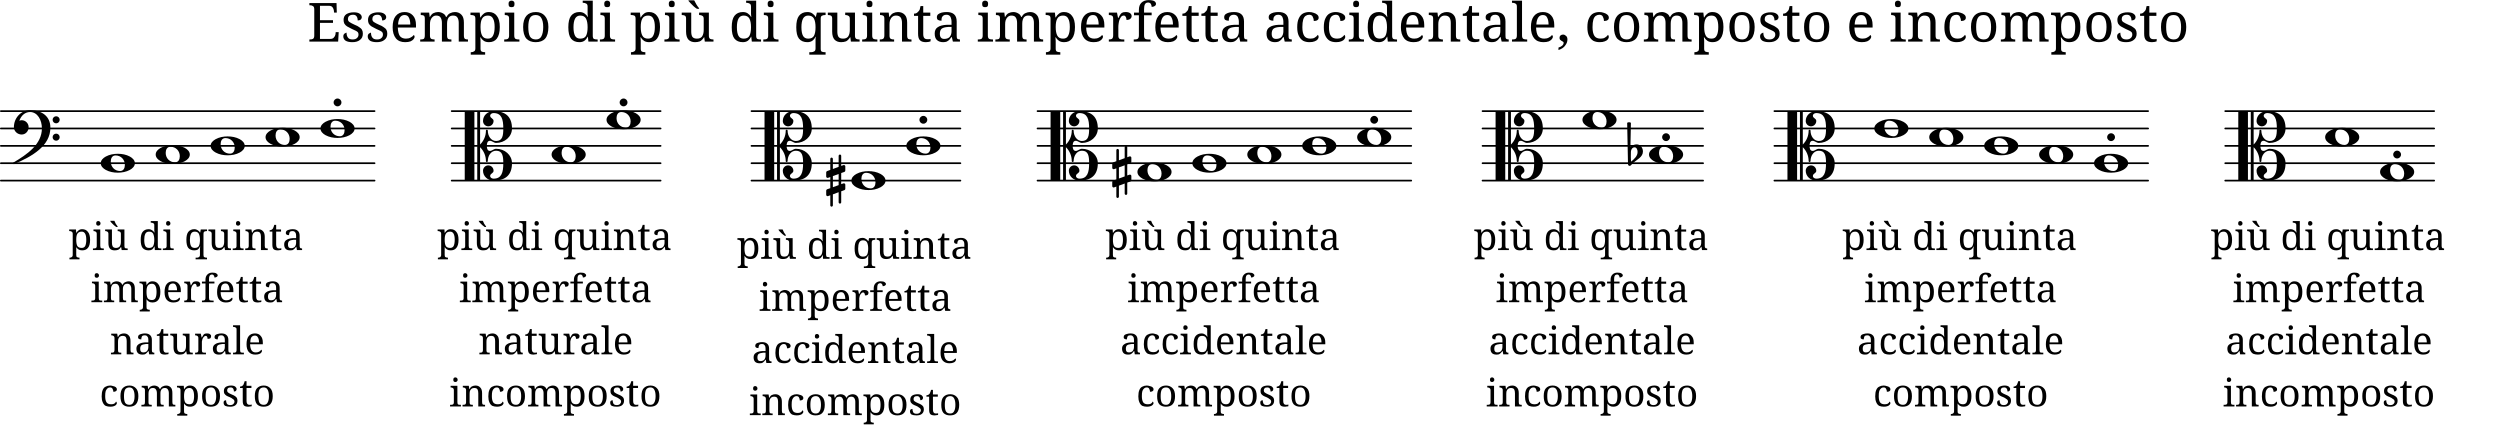
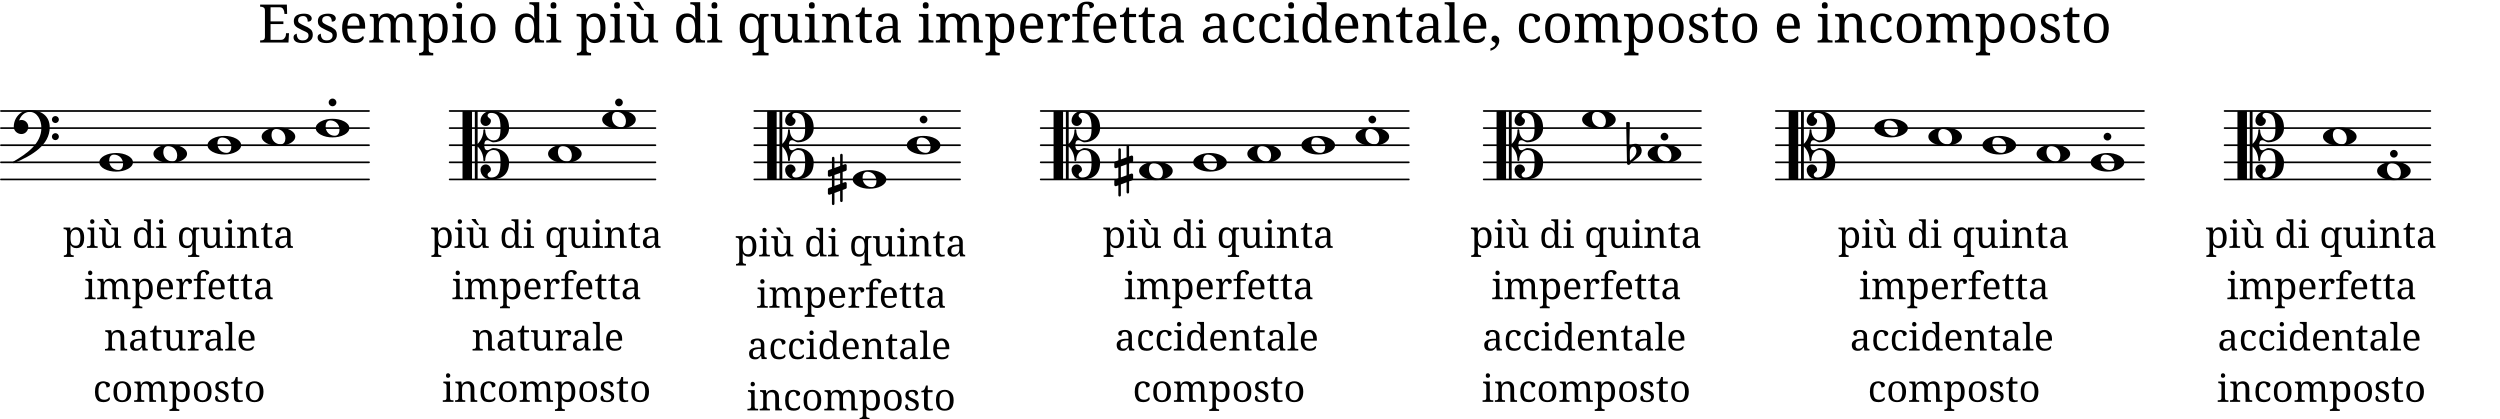
- <svg xmlns="http://www.w3.org/2000/svg" xmlns:xlink="http://www.w3.org/1999/xlink" version="1.2" width="252.89mm" height="42.92mm" viewBox="0 -2.396 143.909 24.424">
+ <svg xmlns="http://www.w3.org/2000/svg" xmlns:xlink="http://www.w3.org/1999/xlink" version="1.2" width="256.73mm" height="42.95mm" viewBox="0 -2.486 146.095 24.443">
  <style type="text/css">

tspan { white-space: pre; }

</style>
-   <g transform="translate(17.6839, -0)">
+   <g transform="translate(15.0719, -0)">
    <text font-family="serif" font-size="3.111" text-anchor="start" fill="currentColor">
      <tspan>Essempio di più di quinta imperfetta accidentale, composto e incomposto</tspan>
    </text>
  </g>
  <g transform="translate(0, 8)">
    <line stroke-linejoin="round" stroke-linecap="round" stroke-width="0.1" stroke="currentColor" x1="0.05" y1="0" x2="21.56" y2="0" />
  </g>
  <g transform="translate(0, 7)">
    <line stroke-linejoin="round" stroke-linecap="round" stroke-width="0.1" stroke="currentColor" x1="0.05" y1="0" x2="21.56" y2="0" />
  </g>
  <g transform="translate(0, 6)">
    <line stroke-linejoin="round" stroke-linecap="round" stroke-width="0.1" stroke="currentColor" x1="0.05" y1="0" x2="21.56" y2="0" />
  </g>
  <g transform="translate(0, 5)">
    <line stroke-linejoin="round" stroke-linecap="round" stroke-width="0.1" stroke="currentColor" x1="0.05" y1="0" x2="21.56" y2="0" />
  </g>
  <g transform="translate(0, 4)">
    <line stroke-linejoin="round" stroke-linecap="round" stroke-width="0.1" stroke="currentColor" x1="0.05" y1="0" x2="21.56" y2="0" />
  </g>
  <a style="color:inherit;" xlink:href="textedit:///home/johannes/common-lisp/setzkasten/lilypond-export/b1-c38-m1-e.ly:38:56:57">
    <g transform="translate(15.286, 5.5)">
      <path transform="scale(0.004, -0.004)" d="M213 112c-50 0 -69 -43 -69 -88c0 -77 57 -136 134 -136c50 0 69 43 69 88c0 77 -57 136 -134 136zM491 0c0 -43 -34 -75 -72 -96c-53 -29 -114 -40 -174 -40s-120 11 -173 40c-38 21 -72 53 -72 96s34 75 72 96c53 29 113 40 173 40s121 -11 174 -40 c38 -21 72 -53 72 -96z" fill="currentColor" />
    </g>
  </a>
  <a style="color:inherit;" xlink:href="textedit:///home/johannes/common-lisp/setzkasten/lilypond-export/b1-c38-m1-e.ly:38:48:49">
    <g transform="translate(8.962, 6.5)">
      <path transform="scale(0.004, -0.004)" d="M213 112c-50 0 -69 -43 -69 -88c0 -77 57 -136 134 -136c50 0 69 43 69 88c0 77 -57 136 -134 136zM491 0c0 -43 -34 -75 -72 -96c-53 -29 -114 -40 -174 -40s-120 11 -173 40c-38 21 -72 53 -72 96s34 75 72 96c53 29 113 40 173 40s121 -11 174 -40 c38 -21 72 -53 72 -96z" fill="currentColor" />
    </g>
  </a>
  <a style="color:inherit;" xlink:href="textedit:///home/johannes/common-lisp/setzkasten/lilypond-export/b1-c38-m1-e.ly:38:52:53">
    <g transform="translate(12.124, 6)">
      <path transform="scale(0.004, -0.004)" d="M213 112c-50 0 -69 -43 -69 -88c0 -77 57 -136 134 -136c50 0 69 43 69 88c0 77 -57 136 -134 136zM491 0c0 -43 -34 -75 -72 -96c-53 -29 -114 -40 -174 -40s-120 11 -173 40c-38 21 -72 53 -72 96s34 75 72 96c53 29 113 40 173 40s121 -11 174 -40 c38 -21 72 -53 72 -96z" fill="currentColor" />
    </g>
  </a>
  <a style="color:inherit;" xlink:href="textedit:///home/johannes/common-lisp/setzkasten/lilypond-export/b1-c38-m1-e.ly:38:65:66">
    <g transform="translate(18.448, 5)">
      <path transform="scale(0.004, -0.004)" d="M213 112c-50 0 -69 -43 -69 -88c0 -77 57 -136 134 -136c50 0 69 43 69 88c0 77 -57 136 -134 136zM491 0c0 -43 -34 -75 -72 -96c-53 -29 -114 -40 -174 -40s-120 11 -173 40c-38 21 -72 53 -72 96s34 75 72 96c53 29 113 40 173 40s121 -11 174 -40 c38 -21 72 -53 72 -96z" fill="currentColor" />
    </g>
  </a>
  <a style="color:inherit;" xlink:href="textedit:///home/johannes/common-lisp/setzkasten/lilypond-export/b1-c38-m1-e.ly:38:67:68">
    <g transform="translate(19.429, 3.5)">
      <path transform="scale(0.0045, -0.0045)" d="M-50 0c0 28 22 50 50 50s50 -22 50 -50s-22 -50 -50 -50s-50 22 -50 50z" fill="currentColor" />
    </g>
  </a>
  <a style="color:inherit;" xlink:href="textedit:///home/johannes/common-lisp/setzkasten/lilypond-export/b1-c38-m1-e.ly:38:43:44">
    <g transform="translate(5.8, 7)">
      <path transform="scale(0.004, -0.004)" d="M213 112c-50 0 -69 -43 -69 -88c0 -77 57 -136 134 -136c50 0 69 43 69 88c0 77 -57 136 -134 136zM491 0c0 -43 -34 -75 -72 -96c-53 -29 -114 -40 -174 -40s-120 11 -173 40c-38 21 -72 53 -72 96s34 75 72 96c53 29 113 40 173 40s121 -11 174 -40 c38 -21 72 -53 72 -96z" fill="currentColor" />
    </g>
  </a>
  <g transform="translate(0.8, 5)">
    <path transform="scale(0.004, -0.004)" d="M557 -125c0 28 23 51 51 51s51 -23 51 -51s-23 -51 -51 -51s-51 23 -51 51zM557 125c0 28 23 51 51 51s51 -23 51 -51s-23 -51 -51 -51s-51 23 -51 51zM232 263c172 0 293 -88 293 -251c0 -263 -263 -414 -516 -521c-3 -3 -6 -4 -9 -4c-7 0 -13 6 -13 13c0 3 1 6 4 9 c202 118 412 265 412 493c0 120 -63 235 -171 235c-74 0 -129 -54 -154 -126c11 5 22 8 34 8c55 0 100 -45 100 -100c0 -58 -44 -106 -100 -106c-60 0 -112 47 -112 106c0 133 102 244 232 244z" fill="currentColor" />
  </g>
  <a style="color:inherit;" xlink:href="textedit:///home/johannes/common-lisp/setzkasten/lilypond-export/b1-c38-m1-e.ly:36:16:17">
</a>
-   <g transform="translate(3.9513, 12)">
-     <text font-family="serif" font-size="2.2" text-anchor="start" fill="currentColor">
-       <tspan>più di quinta</tspan>
-     </text>
-   </g>
-   <g transform="translate(5.2146, 15)">
-     <text font-family="serif" font-size="2.2" text-anchor="start" fill="currentColor">
-       <tspan>imperfetta</tspan>
-     </text>
-   </g>
-   <g transform="translate(6.3243, 18)">
+   <g transform="translate(3.6782, 12)">
+     <text font-family="serif" font-size="2.2" text-anchor="start" fill="currentColor">
+       <tspan>più di quinta</tspan>
+     </text>
+   </g>
+   <g transform="translate(4.9074, 15)">
+     <text font-family="serif" font-size="2.2" text-anchor="start" fill="currentColor">
+       <tspan>imperfetta</tspan>
+     </text>
+   </g>
+   <g transform="translate(6.0682, 18)">
    <text font-family="serif" font-size="2.2" text-anchor="start" fill="currentColor">
      <tspan>naturale</tspan>
    </text>
  </g>
-   <g transform="translate(5.7268, 21)">
+   <g transform="translate(5.4195, 21)">
    <text font-family="serif" font-size="2.2" text-anchor="start" fill="currentColor">
      <tspan>composto</tspan>
    </text>
  </g>
-   <g transform="translate(25.9517, 8)">
-     <line stroke-linejoin="round" stroke-linecap="round" stroke-width="0.1" stroke="currentColor" x1="0.05" y1="0" x2="12.074" y2="0" />
-   </g>
-   <g transform="translate(25.9517, 7)">
-     <line stroke-linejoin="round" stroke-linecap="round" stroke-width="0.1" stroke="currentColor" x1="0.05" y1="0" x2="12.074" y2="0" />
-   </g>
-   <g transform="translate(25.9517, 6)">
-     <line stroke-linejoin="round" stroke-linecap="round" stroke-width="0.1" stroke="currentColor" x1="0.05" y1="0" x2="12.074" y2="0" />
-   </g>
-   <g transform="translate(25.9517, 5)">
-     <line stroke-linejoin="round" stroke-linecap="round" stroke-width="0.1" stroke="currentColor" x1="0.05" y1="0" x2="12.074" y2="0" />
-   </g>
-   <g transform="translate(25.9517, 4)">
+   <g transform="translate(26.2248, 8)">
+     <line stroke-linejoin="round" stroke-linecap="round" stroke-width="0.1" stroke="currentColor" x1="0.05" y1="0" x2="12.074" y2="0" />
+   </g>
+   <g transform="translate(26.2248, 7)">
+     <line stroke-linejoin="round" stroke-linecap="round" stroke-width="0.1" stroke="currentColor" x1="0.05" y1="0" x2="12.074" y2="0" />
+   </g>
+   <g transform="translate(26.2248, 6)">
+     <line stroke-linejoin="round" stroke-linecap="round" stroke-width="0.1" stroke="currentColor" x1="0.05" y1="0" x2="12.074" y2="0" />
+   </g>
+   <g transform="translate(26.2248, 5)">
+     <line stroke-linejoin="round" stroke-linecap="round" stroke-width="0.1" stroke="currentColor" x1="0.05" y1="0" x2="12.074" y2="0" />
+   </g>
+   <g transform="translate(26.2248, 4)">
    <line stroke-linejoin="round" stroke-linecap="round" stroke-width="0.1" stroke="currentColor" x1="0.05" y1="0" x2="12.074" y2="0" />
  </g>
  <a style="color:inherit;" xlink:href="textedit:///home/johannes/common-lisp/setzkasten/lilypond-export/b1-c38-m1-e.ly:79:55:56">
-     <g transform="translate(35.8947, 3.5)">
+     <g transform="translate(36.1678, 3.5)">
      <path transform="scale(0.0045, -0.0045)" d="M-50 0c0 28 22 50 50 50s50 -22 50 -50s-22 -50 -50 -50s-50 22 -50 50z" fill="currentColor" />
    </g>
  </a>
  <a style="color:inherit;" xlink:href="textedit:///home/johannes/common-lisp/setzkasten/lilypond-export/b1-c38-m1-e.ly:79:52:53">
-     <g transform="translate(34.9137, 4.5)">
+     <g transform="translate(35.1868, 4.5)">
      <path transform="scale(0.004, -0.004)" d="M213 112c-50 0 -69 -43 -69 -88c0 -77 57 -136 134 -136c50 0 69 43 69 88c0 77 -57 136 -134 136zM491 0c0 -43 -34 -75 -72 -96c-53 -29 -114 -40 -174 -40s-120 11 -173 40c-38 21 -72 53 -72 96s34 75 72 96c53 29 113 40 173 40s121 -11 174 -40 c38 -21 72 -53 72 -96z" fill="currentColor" />
    </g>
  </a>
  <a style="color:inherit;" xlink:href="textedit:///home/johannes/common-lisp/setzkasten/lilypond-export/b1-c38-m1-e.ly:77:16:17">
</a>
-   <g transform="translate(26.7517, 6)">
+   <g transform="translate(27.0248, 6)">
    <path transform="scale(0.004, -0.004)" d="M318 0c0 -33 7 -73 45 -73c29 0 57 31 88 31c123 0 229 -89 229 -208c0 -169 -93 -250 -265 -250c-83 0 -152 61 -152 142c0 42 34 77 76 77s76 -35 76 -77c0 -39 -49 -37 -49 -76c0 -23 24 -38 49 -38c116 0 140 90 140 222c0 106 -12 180 -104 180 c-72 0 -119 -71 -119 -149c0 -9 -7 -14 -14 -14s-13 5 -13 14c0 76 -31 147 -84 200v-471c0 -6 -4 -10 -10 -10h-21c-6 0 -10 4 -10 10v980c0 6 4 10 10 10h21c6 0 10 -4 10 -10v-471c53 53 84 124 84 200c0 9 6 14 13 14s14 -5 14 -14c0 -78 47 -149 119 -149 c92 0 104 74 104 180c0 132 -24 222 -140 222c-25 0 -49 -15 -49 -38c0 -39 49 -37 49 -76c0 -42 -34 -77 -76 -77s-76 35 -76 77c0 81 69 142 152 142c172 0 265 -81 265 -250c0 -119 -106 -208 -229 -208c-31 0 -59 31 -88 31c-38 0 -45 -40 -45 -73zM129 -500h-119 c-6 0 -10 4 -10 10v980c0 6 4 10 10 10h119c6 0 10 -4 10 -10v-980c0 -6 -4 -10 -10 -10z" fill="currentColor" />
  </g>
  <a style="color:inherit;" xlink:href="textedit:///home/johannes/common-lisp/setzkasten/lilypond-export/b1-c38-m1-e.ly:79:43:44">
-     <g transform="translate(31.7517, 6.5)">
+     <g transform="translate(32.0248, 6.5)">
      <path transform="scale(0.004, -0.004)" d="M213 112c-50 0 -69 -43 -69 -88c0 -77 57 -136 134 -136c50 0 69 43 69 88c0 77 -57 136 -134 136zM491 0c0 -43 -34 -75 -72 -96c-53 -29 -114 -40 -174 -40s-120 11 -173 40c-38 21 -72 53 -72 96s34 75 72 96c53 29 113 40 173 40s121 -11 174 -40 c38 -21 72 -53 72 -96z" fill="currentColor" />
    </g>
  </a>
  <g transform="translate(25.16, 12)">
    <text font-family="serif" font-size="2.2" text-anchor="start" fill="currentColor">
      <tspan>più di quinta</tspan>
    </text>
  </g>
-   <g transform="translate(26.4233, 15)">
-     <text font-family="serif" font-size="2.2" text-anchor="start" fill="currentColor">
-       <tspan>imperfetta</tspan>
-     </text>
-   </g>
-   <g transform="translate(27.533, 18)">
+   <g transform="translate(26.3892, 15)">
+     <text font-family="serif" font-size="2.2" text-anchor="start" fill="currentColor">
+       <tspan>imperfetta</tspan>
+     </text>
+   </g>
+   <g transform="translate(27.55, 18)">
    <text font-family="serif" font-size="2.2" text-anchor="start" fill="currentColor">
      <tspan>naturale</tspan>
    </text>
  </g>
-   <g transform="translate(25.8599, 21)">
+   <g transform="translate(25.8258, 21)">
    <text font-family="serif" font-size="2.2" text-anchor="start" fill="currentColor">
      <tspan>incomposto</tspan>
    </text>
  </g>
-   <g transform="translate(43.209, 8)">
-     <line stroke-linejoin="round" stroke-linecap="round" stroke-width="0.1" stroke="currentColor" x1="0.05" y1="0" x2="12.074" y2="0" />
-   </g>
-   <g transform="translate(43.209, 7)">
-     <line stroke-linejoin="round" stroke-linecap="round" stroke-width="0.1" stroke="currentColor" x1="0.05" y1="0" x2="12.074" y2="0" />
-   </g>
-   <g transform="translate(43.209, 6)">
-     <line stroke-linejoin="round" stroke-linecap="round" stroke-width="0.1" stroke="currentColor" x1="0.05" y1="0" x2="12.074" y2="0" />
-   </g>
-   <g transform="translate(43.209, 5)">
-     <line stroke-linejoin="round" stroke-linecap="round" stroke-width="0.1" stroke="currentColor" x1="0.05" y1="0" x2="12.074" y2="0" />
-   </g>
-   <g transform="translate(43.209, 4)">
+   <g transform="translate(44.0284, 8)">
+     <line stroke-linejoin="round" stroke-linecap="round" stroke-width="0.1" stroke="currentColor" x1="0.05" y1="0" x2="12.074" y2="0" />
+   </g>
+   <g transform="translate(44.0284, 7)">
+     <line stroke-linejoin="round" stroke-linecap="round" stroke-width="0.1" stroke="currentColor" x1="0.05" y1="0" x2="12.074" y2="0" />
+   </g>
+   <g transform="translate(44.0284, 6)">
+     <line stroke-linejoin="round" stroke-linecap="round" stroke-width="0.1" stroke="currentColor" x1="0.05" y1="0" x2="12.074" y2="0" />
+   </g>
+   <g transform="translate(44.0284, 5)">
+     <line stroke-linejoin="round" stroke-linecap="round" stroke-width="0.1" stroke="currentColor" x1="0.05" y1="0" x2="12.074" y2="0" />
+   </g>
+   <g transform="translate(44.0284, 4)">
    <line stroke-linejoin="round" stroke-linecap="round" stroke-width="0.1" stroke="currentColor" x1="0.05" y1="0" x2="12.074" y2="0" />
  </g>
  <a style="color:inherit;" xlink:href="textedit:///home/johannes/common-lisp/setzkasten/lilypond-export/b1-c38-m1-e.ly:120:57:58">
-     <g transform="translate(53.152, 4.5)">
+     <g transform="translate(53.9714, 4.5)">
      <path transform="scale(0.0045, -0.0045)" d="M-50 0c0 28 22 50 50 50s50 -22 50 -50s-22 -50 -50 -50s-50 22 -50 50z" fill="currentColor" />
    </g>
  </a>
  <a style="color:inherit;" xlink:href="textedit:///home/johannes/common-lisp/setzkasten/lilypond-export/b1-c38-m1-e.ly:120:54:55">
-     <g transform="translate(52.171, 6)">
-       <path transform="scale(0.004, -0.004)" d="M213 112c-50 0 -69 -43 -69 -88c0 -77 57 -136 134 -136c50 0 69 43 69 88c0 77 -57 136 -134 136zM491 0c0 -43 -34 -75 -72 -96c-53 -29 -114 -40 -174 -40s-120 11 -173 40c-38 21 -72 53 -72 96s34 75 72 96c53 29 113 40 173 40s121 -11 174 -40 c38 -21 72 -53 72 -96z" fill="currentColor" />
-     </g>
-   </a>
-   <g transform="translate(47.559, 8)">
+     <g transform="translate(52.9904, 6)">
+       <path transform="scale(0.004, -0.004)" d="M213 112c-50 0 -69 -43 -69 -88c0 -77 57 -136 134 -136c50 0 69 43 69 88c0 77 -57 136 -134 136zM491 0c0 -43 -34 -75 -72 -96c-53 -29 -114 -40 -174 -40s-120 11 -173 40c-38 21 -72 53 -72 96s34 75 72 96c53 29 113 40 173 40s121 -11 174 -40 c38 -21 72 -53 72 -96z" fill="currentColor" />
+     </g>
+   </a>
+   <g transform="translate(48.3784, 8)">
    <path transform="scale(0.004, -0.004)" d="M216 -312c0 -10 -8 -19 -18 -19s-19 9 -19 19v145l-83 -31v-158c0 -10 -9 -19 -19 -19s-18 9 -18 19v145l-32 -12c-2 -1 -5 -1 -7 -1c-11 0 -20 9 -20 20v60c0 8 5 16 13 19l46 16v160l-32 -11c-2 -1 -5 -1 -7 -1c-11 0 -20 9 -20 20v60c0 8 5 15 13 18l46 17v158 c0 10 8 19 18 19s19 -9 19 -19v-145l83 31v158c0 10 9 19 19 19s18 -9 18 -19v-145l32 12c2 1 5 1 7 1c11 0 20 -9 20 -20v-60c0 -8 -5 -16 -13 -19l-46 -16v-160l32 11c2 1 5 1 7 1c11 0 20 -9 20 -20v-60c0 -8 -5 -15 -13 -18l-46 -17v-158zM96 65v-160l83 30v160z" fill="currentColor" />
  </g>
  <a style="color:inherit;" xlink:href="textedit:///home/johannes/common-lisp/setzkasten/lilypond-export/b1-c38-m1-e.ly:118:16:17">
</a>
-   <g transform="translate(44.009, 6)">
+   <g transform="translate(44.8284, 6)">
    <path transform="scale(0.004, -0.004)" d="M318 0c0 -33 7 -73 45 -73c29 0 57 31 88 31c123 0 229 -89 229 -208c0 -169 -93 -250 -265 -250c-83 0 -152 61 -152 142c0 42 34 77 76 77s76 -35 76 -77c0 -39 -49 -37 -49 -76c0 -23 24 -38 49 -38c116 0 140 90 140 222c0 106 -12 180 -104 180 c-72 0 -119 -71 -119 -149c0 -9 -7 -14 -14 -14s-13 5 -13 14c0 76 -31 147 -84 200v-471c0 -6 -4 -10 -10 -10h-21c-6 0 -10 4 -10 10v980c0 6 4 10 10 10h21c6 0 10 -4 10 -10v-471c53 53 84 124 84 200c0 9 6 14 13 14s14 -5 14 -14c0 -78 47 -149 119 -149 c92 0 104 74 104 180c0 132 -24 222 -140 222c-25 0 -49 -15 -49 -38c0 -39 49 -37 49 -76c0 -42 -34 -77 -76 -77s-76 35 -76 77c0 81 69 142 152 142c172 0 265 -81 265 -250c0 -119 -106 -208 -229 -208c-31 0 -59 31 -88 31c-38 0 -45 -40 -45 -73zM129 -500h-119 c-6 0 -10 4 -10 10v980c0 6 4 10 10 10h119c6 0 10 -4 10 -10v-980c0 -6 -4 -10 -10 -10z" fill="currentColor" />
  </g>
  <a style="color:inherit;" xlink:href="textedit:///home/johannes/common-lisp/setzkasten/lilypond-export/b1-c38-m1-e.ly:120:43:44">
-     <g transform="translate(49.009, 8)">
-       <path transform="scale(0.004, -0.004)" d="M213 112c-50 0 -69 -43 -69 -88c0 -77 57 -136 134 -136c50 0 69 43 69 88c0 77 -57 136 -134 136zM491 0c0 -43 -34 -75 -72 -96c-53 -29 -114 -40 -174 -40s-120 11 -173 40c-38 21 -72 53 -72 96s34 75 72 96c53 29 113 40 173 40s121 -11 174 -40 c38 -21 72 -53 72 -96z" fill="currentColor" />
-     </g>
-   </a>
-   <g transform="translate(42.4173, 12.5)">
-     <text font-family="serif" font-size="2.2" text-anchor="start" fill="currentColor">
-       <tspan>più di quinta</tspan>
-     </text>
-   </g>
-   <g transform="translate(43.6806, 15.5)">
-     <text font-family="serif" font-size="2.2" text-anchor="start" fill="currentColor">
-       <tspan>imperfetta</tspan>
-     </text>
-   </g>
-   <g transform="translate(43.2709, 18.5)">
+     <g transform="translate(49.8284, 8)">
+       <path transform="scale(0.004, -0.004)" d="M213 112c-50 0 -69 -43 -69 -88c0 -77 57 -136 134 -136c50 0 69 43 69 88c0 77 -57 136 -134 136zM491 0c0 -43 -34 -75 -72 -96c-53 -29 -114 -40 -174 -40s-120 11 -173 40c-38 21 -72 53 -72 96s34 75 72 96c53 29 113 40 173 40s121 -11 174 -40 c38 -21 72 -53 72 -96z" fill="currentColor" />
+     </g>
+   </a>
+   <g transform="translate(42.9636, 12.5)">
+     <text font-family="serif" font-size="2.2" text-anchor="start" fill="currentColor">
+       <tspan>più di quinta</tspan>
+     </text>
+   </g>
+   <g transform="translate(44.1928, 15.5)">
+     <text font-family="serif" font-size="2.2" text-anchor="start" fill="currentColor">
+       <tspan>imperfetta</tspan>
+     </text>
+   </g>
+   <g transform="translate(43.6636, 18.5)">
    <text font-family="serif" font-size="2.2" text-anchor="start" fill="currentColor">
      <tspan>accidentale</tspan>
    </text>
  </g>
-   <g transform="translate(43.1173, 21.5)">
+   <g transform="translate(43.6294, 21.5)">
    <text font-family="serif" font-size="2.2" text-anchor="start" fill="currentColor">
      <tspan>incomposto</tspan>
    </text>
  </g>
-   <g transform="translate(59.6747, 8)">
-     <line stroke-linejoin="round" stroke-linecap="round" stroke-width="0.1" stroke="currentColor" x1="0.05" y1="0" x2="21.56" y2="0" />
-   </g>
-   <g transform="translate(59.6747, 7)">
-     <line stroke-linejoin="round" stroke-linecap="round" stroke-width="0.1" stroke="currentColor" x1="0.05" y1="0" x2="21.56" y2="0" />
-   </g>
-   <g transform="translate(59.6747, 6)">
-     <line stroke-linejoin="round" stroke-linecap="round" stroke-width="0.1" stroke="currentColor" x1="0.05" y1="0" x2="21.56" y2="0" />
-   </g>
-   <g transform="translate(59.6747, 5)">
-     <line stroke-linejoin="round" stroke-linecap="round" stroke-width="0.1" stroke="currentColor" x1="0.05" y1="0" x2="21.56" y2="0" />
-   </g>
-   <g transform="translate(59.6747, 4)">
+   <g transform="translate(60.7672, 8)">
+     <line stroke-linejoin="round" stroke-linecap="round" stroke-width="0.1" stroke="currentColor" x1="0.05" y1="0" x2="21.56" y2="0" />
+   </g>
+   <g transform="translate(60.7672, 7)">
+     <line stroke-linejoin="round" stroke-linecap="round" stroke-width="0.1" stroke="currentColor" x1="0.05" y1="0" x2="21.56" y2="0" />
+   </g>
+   <g transform="translate(60.7672, 6)">
+     <line stroke-linejoin="round" stroke-linecap="round" stroke-width="0.1" stroke="currentColor" x1="0.05" y1="0" x2="21.56" y2="0" />
+   </g>
+   <g transform="translate(60.7672, 5)">
+     <line stroke-linejoin="round" stroke-linecap="round" stroke-width="0.1" stroke="currentColor" x1="0.05" y1="0" x2="21.56" y2="0" />
+   </g>
+   <g transform="translate(60.7672, 4)">
    <line stroke-linejoin="round" stroke-linecap="round" stroke-width="0.1" stroke="currentColor" x1="0.05" y1="0" x2="21.56" y2="0" />
  </g>
  <a style="color:inherit;" xlink:href="textedit:///home/johannes/common-lisp/setzkasten/lilypond-export/b1-c38-m1-e.ly:161:67:68">
-     <g transform="translate(78.1227, 5.5)">
+     <g transform="translate(79.2152, 5.5)">
      <path transform="scale(0.004, -0.004)" d="M213 112c-50 0 -69 -43 -69 -88c0 -77 57 -136 134 -136c50 0 69 43 69 88c0 77 -57 136 -134 136zM491 0c0 -43 -34 -75 -72 -96c-53 -29 -114 -40 -174 -40s-120 11 -173 40c-38 21 -72 53 -72 96s34 75 72 96c53 29 113 40 173 40s121 -11 174 -40 c38 -21 72 -53 72 -96z" fill="currentColor" />
    </g>
  </a>
  <a style="color:inherit;" xlink:href="textedit:///home/johannes/common-lisp/setzkasten/lilypond-export/b1-c38-m1-e.ly:161:49:50">
-     <g transform="translate(68.6367, 7)">
+     <g transform="translate(69.7292, 7)">
      <path transform="scale(0.004, -0.004)" d="M213 112c-50 0 -69 -43 -69 -88c0 -77 57 -136 134 -136c50 0 69 43 69 88c0 77 -57 136 -134 136zM491 0c0 -43 -34 -75 -72 -96c-53 -29 -114 -40 -174 -40s-120 11 -173 40c-38 21 -72 53 -72 96s34 75 72 96c53 29 113 40 173 40s121 -11 174 -40 c38 -21 72 -53 72 -96z" fill="currentColor" />
    </g>
  </a>
  <a style="color:inherit;" xlink:href="textedit:///home/johannes/common-lisp/setzkasten/lilypond-export/b1-c38-m1-e.ly:161:53:54">
-     <g transform="translate(71.7987, 6.5)">
+     <g transform="translate(72.8912, 6.5)">
      <path transform="scale(0.004, -0.004)" d="M213 112c-50 0 -69 -43 -69 -88c0 -77 57 -136 134 -136c50 0 69 43 69 88c0 77 -57 136 -134 136zM491 0c0 -43 -34 -75 -72 -96c-53 -29 -114 -40 -174 -40s-120 11 -173 40c-38 21 -72 53 -72 96s34 75 72 96c53 29 113 40 173 40s121 -11 174 -40 c38 -21 72 -53 72 -96z" fill="currentColor" />
    </g>
  </a>
  <a style="color:inherit;" xlink:href="textedit:///home/johannes/common-lisp/setzkasten/lilypond-export/b1-c38-m1-e.ly:161:57:58">
-     <g transform="translate(74.9607, 6)">
+     <g transform="translate(76.0532, 6)">
      <path transform="scale(0.004, -0.004)" d="M213 112c-50 0 -69 -43 -69 -88c0 -77 57 -136 134 -136c50 0 69 43 69 88c0 77 -57 136 -134 136zM491 0c0 -43 -34 -75 -72 -96c-53 -29 -114 -40 -174 -40s-120 11 -173 40c-38 21 -72 53 -72 96s34 75 72 96c53 29 113 40 173 40s121 -11 174 -40 c38 -21 72 -53 72 -96z" fill="currentColor" />
    </g>
  </a>
  <a style="color:inherit;" xlink:href="textedit:///home/johannes/common-lisp/setzkasten/lilypond-export/b1-c38-m1-e.ly:161:70:71">
-     <g transform="translate(79.1037, 4.5)">
+     <g transform="translate(80.1963, 4.5)">
      <path transform="scale(0.0045, -0.0045)" d="M-50 0c0 28 22 50 50 50s50 -22 50 -50s-22 -50 -50 -50s-50 22 -50 50z" fill="currentColor" />
    </g>
  </a>
  <a style="color:inherit;" xlink:href="textedit:///home/johannes/common-lisp/setzkasten/lilypond-export/b1-c38-m1-e.ly:161:43:44">
-     <g transform="translate(65.4747, 7.5)">
-       <path transform="scale(0.004, -0.004)" d="M213 112c-50 0 -69 -43 -69 -88c0 -77 57 -136 134 -136c50 0 69 43 69 88c0 77 -57 136 -134 136zM491 0c0 -43 -34 -75 -72 -96c-53 -29 -114 -40 -174 -40s-120 11 -173 40c-38 21 -72 53 -72 96s34 75 72 96c53 29 113 40 173 40s121 -11 174 -40 c38 -21 72 -53 72 -96z" fill="currentColor" />
-     </g>
-   </a>
-   <g transform="translate(60.4747, 6)">
+     <g transform="translate(66.5672, 7.5)">
+       <path transform="scale(0.004, -0.004)" d="M213 112c-50 0 -69 -43 -69 -88c0 -77 57 -136 134 -136c50 0 69 43 69 88c0 77 -57 136 -134 136zM491 0c0 -43 -34 -75 -72 -96c-53 -29 -114 -40 -174 -40s-120 11 -173 40c-38 21 -72 53 -72 96s34 75 72 96c53 29 113 40 173 40s121 -11 174 -40 c38 -21 72 -53 72 -96z" fill="currentColor" />
+     </g>
+   </a>
+   <g transform="translate(61.5672, 6)">
    <path transform="scale(0.004, -0.004)" d="M318 0c0 -33 7 -73 45 -73c29 0 57 31 88 31c123 0 229 -89 229 -208c0 -169 -93 -250 -265 -250c-83 0 -152 61 -152 142c0 42 34 77 76 77s76 -35 76 -77c0 -39 -49 -37 -49 -76c0 -23 24 -38 49 -38c116 0 140 90 140 222c0 106 -12 180 -104 180 c-72 0 -119 -71 -119 -149c0 -9 -7 -14 -14 -14s-13 5 -13 14c0 76 -31 147 -84 200v-471c0 -6 -4 -10 -10 -10h-21c-6 0 -10 4 -10 10v980c0 6 4 10 10 10h21c6 0 10 -4 10 -10v-471c53 53 84 124 84 200c0 9 6 14 13 14s14 -5 14 -14c0 -78 47 -149 119 -149 c92 0 104 74 104 180c0 132 -24 222 -140 222c-25 0 -49 -15 -49 -38c0 -39 49 -37 49 -76c0 -42 -34 -77 -76 -77s-76 35 -76 77c0 81 69 142 152 142c172 0 265 -81 265 -250c0 -119 -106 -208 -229 -208c-31 0 -59 31 -88 31c-38 0 -45 -40 -45 -73zM129 -500h-119 c-6 0 -10 4 -10 10v980c0 6 4 10 10 10h119c6 0 10 -4 10 -10v-980c0 -6 -4 -10 -10 -10z" fill="currentColor" />
  </g>
  <a style="color:inherit;" xlink:href="textedit:///home/johannes/common-lisp/setzkasten/lilypond-export/b1-c38-m1-e.ly:159:16:17">
</a>
-   <g transform="translate(64.0247, 7.5)">
+   <g transform="translate(65.1172, 7.5)">
    <path transform="scale(0.004, -0.004)" d="M216 -312c0 -10 -8 -19 -18 -19s-19 9 -19 19v145l-83 -31v-158c0 -10 -9 -19 -19 -19s-18 9 -18 19v145l-32 -12c-2 -1 -5 -1 -7 -1c-11 0 -20 9 -20 20v60c0 8 5 16 13 19l46 16v160l-32 -11c-2 -1 -5 -1 -7 -1c-11 0 -20 9 -20 20v60c0 8 5 15 13 18l46 17v158 c0 10 8 19 18 19s19 -9 19 -19v-145l83 31v158c0 10 9 19 19 19s18 -9 18 -19v-145l32 12c2 1 5 1 7 1c11 0 20 -9 20 -20v-60c0 -8 -5 -16 -13 -19l-46 -16v-160l32 11c2 1 5 1 7 1c11 0 20 -9 20 -20v-60c0 -8 -5 -15 -13 -18l-46 -17v-158zM96 65v-160l83 30v160z" fill="currentColor" />
  </g>
-   <g transform="translate(63.626, 12)">
-     <text font-family="serif" font-size="2.2" text-anchor="start" fill="currentColor">
-       <tspan>più di quinta</tspan>
-     </text>
-   </g>
-   <g transform="translate(64.8893, 15)">
-     <text font-family="serif" font-size="2.2" text-anchor="start" fill="currentColor">
-       <tspan>imperfetta</tspan>
-     </text>
-   </g>
-   <g transform="translate(64.4796, 18)">
+   <g transform="translate(64.4454, 12)">
+     <text font-family="serif" font-size="2.2" text-anchor="start" fill="currentColor">
+       <tspan>più di quinta</tspan>
+     </text>
+   </g>
+   <g transform="translate(65.6746, 15)">
+     <text font-family="serif" font-size="2.2" text-anchor="start" fill="currentColor">
+       <tspan>imperfetta</tspan>
+     </text>
+   </g>
+   <g transform="translate(65.1454, 18)">
    <text font-family="serif" font-size="2.2" text-anchor="start" fill="currentColor">
      <tspan>accidentale</tspan>
    </text>
  </g>
-   <g transform="translate(65.4015, 21)">
+   <g transform="translate(66.1867, 21)">
    <text font-family="serif" font-size="2.2" text-anchor="start" fill="currentColor">
      <tspan>composto</tspan>
    </text>
  </g>
-   <g transform="translate(85.2913, 8)">
+   <g transform="translate(86.6571, 8)">
    <line stroke-linejoin="round" stroke-linecap="round" stroke-width="0.1" stroke="currentColor" x1="0.05" y1="0" x2="12.744" y2="0" />
  </g>
-   <g transform="translate(85.2913, 7)">
+   <g transform="translate(86.6571, 7)">
    <line stroke-linejoin="round" stroke-linecap="round" stroke-width="0.1" stroke="currentColor" x1="0.05" y1="0" x2="12.744" y2="0" />
  </g>
-   <g transform="translate(85.2913, 6)">
+   <g transform="translate(86.6571, 6)">
    <line stroke-linejoin="round" stroke-linecap="round" stroke-width="0.1" stroke="currentColor" x1="0.05" y1="0" x2="12.744" y2="0" />
  </g>
-   <g transform="translate(85.2913, 5)">
+   <g transform="translate(86.6571, 5)">
    <line stroke-linejoin="round" stroke-linecap="round" stroke-width="0.1" stroke="currentColor" x1="0.05" y1="0" x2="12.744" y2="0" />
  </g>
-   <g transform="translate(85.2913, 4)">
+   <g transform="translate(86.6571, 4)">
    <line stroke-linejoin="round" stroke-linecap="round" stroke-width="0.1" stroke="currentColor" x1="0.05" y1="0" x2="12.744" y2="0" />
  </g>
-   <g transform="translate(93.7733, 6.5)">
+   <g transform="translate(95.1391, 6.5)">
    <path transform="scale(0.004, -0.004)" d="M27 41l-1 -66v-11c0 -22 1 -44 4 -66c45 38 93 80 93 139c0 33 -14 67 -43 67c-31 0 -52 -30 -53 -63zM-15 -138l-12 595c8 5 18 8 27 8s19 -3 27 -8l-7 -345c25 21 58 34 91 34c52 0 89 -48 89 -102c0 -80 -86 -117 -147 -169c-15 -13 -24 -38 -45 -38 c-13 0 -23 11 -23 25z" fill="currentColor" />
  </g>
  <a style="color:inherit;" xlink:href="textedit:///home/johannes/common-lisp/setzkasten/lilypond-export/b1-c38-m1-e.ly:202:57:58">
-     <g transform="translate(95.9043, 5.5)">
+     <g transform="translate(97.2701, 5.5)">
      <path transform="scale(0.0045, -0.0045)" d="M-50 0c0 28 22 50 50 50s50 -22 50 -50s-22 -50 -50 -50s-50 22 -50 50z" fill="currentColor" />
    </g>
  </a>
  <a style="color:inherit;" xlink:href="textedit:///home/johannes/common-lisp/setzkasten/lilypond-export/b1-c38-m1-e.ly:202:53:54">
-     <g transform="translate(94.9233, 6.5)">
+     <g transform="translate(96.2891, 6.5)">
      <path transform="scale(0.004, -0.004)" d="M213 112c-50 0 -69 -43 -69 -88c0 -77 57 -136 134 -136c50 0 69 43 69 88c0 77 -57 136 -134 136zM491 0c0 -43 -34 -75 -72 -96c-53 -29 -114 -40 -174 -40s-120 11 -173 40c-38 21 -72 53 -72 96s34 75 72 96c53 29 113 40 173 40s121 -11 174 -40 c38 -21 72 -53 72 -96z" fill="currentColor" />
    </g>
  </a>
  <a style="color:inherit;" xlink:href="textedit:///home/johannes/common-lisp/setzkasten/lilypond-export/b1-c38-m1-e.ly:202:43:44">
-     <g transform="translate(91.0913, 4.5)">
-       <path transform="scale(0.004, -0.004)" d="M213 112c-50 0 -69 -43 -69 -88c0 -77 57 -136 134 -136c50 0 69 43 69 88c0 77 -57 136 -134 136zM491 0c0 -43 -34 -75 -72 -96c-53 -29 -114 -40 -174 -40s-120 11 -173 40c-38 21 -72 53 -72 96s34 75 72 96c53 29 113 40 173 40s121 -11 174 -40 c38 -21 72 -53 72 -96z" fill="currentColor" />
-     </g>
-   </a>
-   <g transform="translate(86.0913, 6)">
+     <g transform="translate(92.4571, 4.5)">
+       <path transform="scale(0.004, -0.004)" d="M213 112c-50 0 -69 -43 -69 -88c0 -77 57 -136 134 -136c50 0 69 43 69 88c0 77 -57 136 -134 136zM491 0c0 -43 -34 -75 -72 -96c-53 -29 -114 -40 -174 -40s-120 11 -173 40c-38 21 -72 53 -72 96s34 75 72 96c53 29 113 40 173 40s121 -11 174 -40 c38 -21 72 -53 72 -96z" fill="currentColor" />
+     </g>
+   </a>
+   <g transform="translate(87.4571, 6)">
    <path transform="scale(0.004, -0.004)" d="M318 0c0 -33 7 -73 45 -73c29 0 57 31 88 31c123 0 229 -89 229 -208c0 -169 -93 -250 -265 -250c-83 0 -152 61 -152 142c0 42 34 77 76 77s76 -35 76 -77c0 -39 -49 -37 -49 -76c0 -23 24 -38 49 -38c116 0 140 90 140 222c0 106 -12 180 -104 180 c-72 0 -119 -71 -119 -149c0 -9 -7 -14 -14 -14s-13 5 -13 14c0 76 -31 147 -84 200v-471c0 -6 -4 -10 -10 -10h-21c-6 0 -10 4 -10 10v980c0 6 4 10 10 10h21c6 0 10 -4 10 -10v-471c53 53 84 124 84 200c0 9 6 14 13 14s14 -5 14 -14c0 -78 47 -149 119 -149 c92 0 104 74 104 180c0 132 -24 222 -140 222c-25 0 -49 -15 -49 -38c0 -39 49 -37 49 -76c0 -42 -34 -77 -76 -77s-76 35 -76 77c0 81 69 142 152 142c172 0 265 -81 265 -250c0 -119 -106 -208 -229 -208c-31 0 -59 31 -88 31c-38 0 -45 -40 -45 -73zM129 -500h-119 c-6 0 -10 4 -10 10v980c0 6 4 10 10 10h119c6 0 10 -4 10 -10v-980c0 -6 -4 -10 -10 -10z" fill="currentColor" />
  </g>
  <a style="color:inherit;" xlink:href="textedit:///home/johannes/common-lisp/setzkasten/lilypond-export/b1-c38-m1-e.ly:200:16:17">
</a>
-   <g transform="translate(84.8347, 12)">
-     <text font-family="serif" font-size="2.2" text-anchor="start" fill="currentColor">
-       <tspan>più di quinta</tspan>
-     </text>
-   </g>
-   <g transform="translate(86.098, 15)">
-     <text font-family="serif" font-size="2.2" text-anchor="start" fill="currentColor">
-       <tspan>imperfetta</tspan>
-     </text>
-   </g>
-   <g transform="translate(85.6882, 18)">
+   <g transform="translate(85.9273, 12)">
+     <text font-family="serif" font-size="2.2" text-anchor="start" fill="currentColor">
+       <tspan>più di quinta</tspan>
+     </text>
+   </g>
+   <g transform="translate(87.1564, 15)">
+     <text font-family="serif" font-size="2.2" text-anchor="start" fill="currentColor">
+       <tspan>imperfetta</tspan>
+     </text>
+   </g>
+   <g transform="translate(86.6272, 18)">
    <text font-family="serif" font-size="2.2" text-anchor="start" fill="currentColor">
      <tspan>accidentale</tspan>
    </text>
  </g>
-   <g transform="translate(85.5346, 21)">
+   <g transform="translate(86.593, 21)">
    <text font-family="serif" font-size="2.2" text-anchor="start" fill="currentColor">
      <tspan>incomposto</tspan>
    </text>
  </g>
-   <g transform="translate(102.092, 8)">
-     <line stroke-linejoin="round" stroke-linecap="round" stroke-width="0.1" stroke="currentColor" x1="0.05" y1="0" x2="21.56" y2="0" />
-   </g>
-   <g transform="translate(102.092, 7)">
-     <line stroke-linejoin="round" stroke-linecap="round" stroke-width="0.1" stroke="currentColor" x1="0.05" y1="0" x2="21.56" y2="0" />
-   </g>
-   <g transform="translate(102.092, 6)">
-     <line stroke-linejoin="round" stroke-linecap="round" stroke-width="0.1" stroke="currentColor" x1="0.05" y1="0" x2="21.56" y2="0" />
-   </g>
-   <g transform="translate(102.092, 5)">
-     <line stroke-linejoin="round" stroke-linecap="round" stroke-width="0.1" stroke="currentColor" x1="0.05" y1="0" x2="21.56" y2="0" />
-   </g>
-   <g transform="translate(102.092, 4)">
+   <g transform="translate(103.7309, 8)">
+     <line stroke-linejoin="round" stroke-linecap="round" stroke-width="0.1" stroke="currentColor" x1="0.05" y1="0" x2="21.56" y2="0" />
+   </g>
+   <g transform="translate(103.7309, 7)">
+     <line stroke-linejoin="round" stroke-linecap="round" stroke-width="0.1" stroke="currentColor" x1="0.05" y1="0" x2="21.56" y2="0" />
+   </g>
+   <g transform="translate(103.7309, 6)">
+     <line stroke-linejoin="round" stroke-linecap="round" stroke-width="0.1" stroke="currentColor" x1="0.05" y1="0" x2="21.56" y2="0" />
+   </g>
+   <g transform="translate(103.7309, 5)">
+     <line stroke-linejoin="round" stroke-linecap="round" stroke-width="0.1" stroke="currentColor" x1="0.05" y1="0" x2="21.56" y2="0" />
+   </g>
+   <g transform="translate(103.7309, 4)">
    <line stroke-linejoin="round" stroke-linecap="round" stroke-width="0.1" stroke="currentColor" x1="0.05" y1="0" x2="21.56" y2="0" />
  </g>
  <a style="color:inherit;" xlink:href="textedit:///home/johannes/common-lisp/setzkasten/lilypond-export/b1-c38-m1-e.ly:243:58:59">
-     <g transform="translate(117.378, 6.5)">
+     <g transform="translate(119.0169, 6.5)">
      <path transform="scale(0.004, -0.004)" d="M213 112c-50 0 -69 -43 -69 -88c0 -77 57 -136 134 -136c50 0 69 43 69 88c0 77 -57 136 -134 136zM491 0c0 -43 -34 -75 -72 -96c-53 -29 -114 -40 -174 -40s-120 11 -173 40c-38 21 -72 53 -72 96s34 75 72 96c53 29 113 40 173 40s121 -11 174 -40 c38 -21 72 -53 72 -96z" fill="currentColor" />
    </g>
  </a>
  <a style="color:inherit;" xlink:href="textedit:///home/johannes/common-lisp/setzkasten/lilypond-export/b1-c38-m1-e.ly:243:48:49">
-     <g transform="translate(111.054, 5.5)">
+     <g transform="translate(112.6929, 5.5)">
      <path transform="scale(0.004, -0.004)" d="M213 112c-50 0 -69 -43 -69 -88c0 -77 57 -136 134 -136c50 0 69 43 69 88c0 77 -57 136 -134 136zM491 0c0 -43 -34 -75 -72 -96c-53 -29 -114 -40 -174 -40s-120 11 -173 40c-38 21 -72 53 -72 96s34 75 72 96c53 29 113 40 173 40s121 -11 174 -40 c38 -21 72 -53 72 -96z" fill="currentColor" />
    </g>
  </a>
  <a style="color:inherit;" xlink:href="textedit:///home/johannes/common-lisp/setzkasten/lilypond-export/b1-c38-m1-e.ly:243:53:54">
-     <g transform="translate(114.216, 6)">
+     <g transform="translate(115.8549, 6)">
      <path transform="scale(0.004, -0.004)" d="M213 112c-50 0 -69 -43 -69 -88c0 -77 57 -136 134 -136c50 0 69 43 69 88c0 77 -57 136 -134 136zM491 0c0 -43 -34 -75 -72 -96c-53 -29 -114 -40 -174 -40s-120 11 -173 40c-38 21 -72 53 -72 96s34 75 72 96c53 29 113 40 173 40s121 -11 174 -40 c38 -21 72 -53 72 -96z" fill="currentColor" />
    </g>
  </a>
  <a style="color:inherit;" xlink:href="textedit:///home/johannes/common-lisp/setzkasten/lilypond-export/b1-c38-m1-e.ly:243:67:68">
-     <g transform="translate(120.54, 7)">
+     <g transform="translate(122.1789, 7)">
      <path transform="scale(0.004, -0.004)" d="M213 112c-50 0 -69 -43 -69 -88c0 -77 57 -136 134 -136c50 0 69 43 69 88c0 77 -57 136 -134 136zM491 0c0 -43 -34 -75 -72 -96c-53 -29 -114 -40 -174 -40s-120 11 -173 40c-38 21 -72 53 -72 96s34 75 72 96c53 29 113 40 173 40s121 -11 174 -40 c38 -21 72 -53 72 -96z" fill="currentColor" />
    </g>
  </a>
  <a style="color:inherit;" xlink:href="textedit:///home/johannes/common-lisp/setzkasten/lilypond-export/b1-c38-m1-e.ly:243:69:70">
-     <g transform="translate(121.521, 5.5)">
+     <g transform="translate(123.1599, 5.5)">
      <path transform="scale(0.0045, -0.0045)" d="M-50 0c0 28 22 50 50 50s50 -22 50 -50s-22 -50 -50 -50s-50 22 -50 50z" fill="currentColor" />
    </g>
  </a>
  <a style="color:inherit;" xlink:href="textedit:///home/johannes/common-lisp/setzkasten/lilypond-export/b1-c38-m1-e.ly:243:43:44">
-     <g transform="translate(107.892, 5)">
-       <path transform="scale(0.004, -0.004)" d="M213 112c-50 0 -69 -43 -69 -88c0 -77 57 -136 134 -136c50 0 69 43 69 88c0 77 -57 136 -134 136zM491 0c0 -43 -34 -75 -72 -96c-53 -29 -114 -40 -174 -40s-120 11 -173 40c-38 21 -72 53 -72 96s34 75 72 96c53 29 113 40 173 40s121 -11 174 -40 c38 -21 72 -53 72 -96z" fill="currentColor" />
-     </g>
-   </a>
-   <g transform="translate(102.892, 6)">
+     <g transform="translate(109.5309, 5)">
+       <path transform="scale(0.004, -0.004)" d="M213 112c-50 0 -69 -43 -69 -88c0 -77 57 -136 134 -136c50 0 69 43 69 88c0 77 -57 136 -134 136zM491 0c0 -43 -34 -75 -72 -96c-53 -29 -114 -40 -174 -40s-120 11 -173 40c-38 21 -72 53 -72 96s34 75 72 96c53 29 113 40 173 40s121 -11 174 -40 c38 -21 72 -53 72 -96z" fill="currentColor" />
+     </g>
+   </a>
+   <g transform="translate(104.5309, 6)">
    <path transform="scale(0.004, -0.004)" d="M318 0c0 -33 7 -73 45 -73c29 0 57 31 88 31c123 0 229 -89 229 -208c0 -169 -93 -250 -265 -250c-83 0 -152 61 -152 142c0 42 34 77 76 77s76 -35 76 -77c0 -39 -49 -37 -49 -76c0 -23 24 -38 49 -38c116 0 140 90 140 222c0 106 -12 180 -104 180 c-72 0 -119 -71 -119 -149c0 -9 -7 -14 -14 -14s-13 5 -13 14c0 76 -31 147 -84 200v-471c0 -6 -4 -10 -10 -10h-21c-6 0 -10 4 -10 10v980c0 6 4 10 10 10h21c6 0 10 -4 10 -10v-471c53 53 84 124 84 200c0 9 6 14 13 14s14 -5 14 -14c0 -78 47 -149 119 -149 c92 0 104 74 104 180c0 132 -24 222 -140 222c-25 0 -49 -15 -49 -38c0 -39 49 -37 49 -76c0 -42 -34 -77 -76 -77s-76 35 -76 77c0 81 69 142 152 142c172 0 265 -81 265 -250c0 -119 -106 -208 -229 -208c-31 0 -59 31 -88 31c-38 0 -45 -40 -45 -73zM129 -500h-119 c-6 0 -10 4 -10 10v980c0 6 4 10 10 10h119c6 0 10 -4 10 -10v-980c0 -6 -4 -10 -10 -10z" fill="currentColor" />
  </g>
  <a style="color:inherit;" xlink:href="textedit:///home/johannes/common-lisp/setzkasten/lilypond-export/b1-c38-m1-e.ly:241:16:17">
</a>
-   <g transform="translate(106.0433, 12)">
-     <text font-family="serif" font-size="2.2" text-anchor="start" fill="currentColor">
-       <tspan>più di quinta</tspan>
-     </text>
-   </g>
-   <g transform="translate(107.3066, 15)">
-     <text font-family="serif" font-size="2.2" text-anchor="start" fill="currentColor">
-       <tspan>imperfetta</tspan>
-     </text>
-   </g>
-   <g transform="translate(106.8969, 18)">
+   <g transform="translate(107.4091, 12)">
+     <text font-family="serif" font-size="2.2" text-anchor="start" fill="currentColor">
+       <tspan>più di quinta</tspan>
+     </text>
+   </g>
+   <g transform="translate(108.6382, 15)">
+     <text font-family="serif" font-size="2.2" text-anchor="start" fill="currentColor">
+       <tspan>imperfetta</tspan>
+     </text>
+   </g>
+   <g transform="translate(108.109, 18)">
    <text font-family="serif" font-size="2.2" text-anchor="start" fill="currentColor">
      <tspan>accidentale</tspan>
    </text>
  </g>
-   <g transform="translate(107.8188, 21)">
+   <g transform="translate(109.1504, 21)">
    <text font-family="serif" font-size="2.2" text-anchor="start" fill="currentColor">
      <tspan>composto</tspan>
    </text>
  </g>
-   <g transform="translate(128.0437, 8)">
-     <line stroke-linejoin="round" stroke-linecap="round" stroke-width="0.1" stroke="currentColor" x1="0.05" y1="0" x2="12.074" y2="0" />
-   </g>
-   <g transform="translate(128.0437, 7)">
-     <line stroke-linejoin="round" stroke-linecap="round" stroke-width="0.1" stroke="currentColor" x1="0.05" y1="0" x2="12.074" y2="0" />
-   </g>
-   <g transform="translate(128.0437, 6)">
-     <line stroke-linejoin="round" stroke-linecap="round" stroke-width="0.1" stroke="currentColor" x1="0.05" y1="0" x2="12.074" y2="0" />
-   </g>
-   <g transform="translate(128.0437, 5)">
-     <line stroke-linejoin="round" stroke-linecap="round" stroke-width="0.1" stroke="currentColor" x1="0.05" y1="0" x2="12.074" y2="0" />
-   </g>
-   <g transform="translate(128.0437, 4)">
+   <g transform="translate(129.9557, 8)">
+     <line stroke-linejoin="round" stroke-linecap="round" stroke-width="0.1" stroke="currentColor" x1="0.05" y1="0" x2="12.074" y2="0" />
+   </g>
+   <g transform="translate(129.9557, 7)">
+     <line stroke-linejoin="round" stroke-linecap="round" stroke-width="0.1" stroke="currentColor" x1="0.05" y1="0" x2="12.074" y2="0" />
+   </g>
+   <g transform="translate(129.9557, 6)">
+     <line stroke-linejoin="round" stroke-linecap="round" stroke-width="0.1" stroke="currentColor" x1="0.05" y1="0" x2="12.074" y2="0" />
+   </g>
+   <g transform="translate(129.9557, 5)">
+     <line stroke-linejoin="round" stroke-linecap="round" stroke-width="0.1" stroke="currentColor" x1="0.05" y1="0" x2="12.074" y2="0" />
+   </g>
+   <g transform="translate(129.9557, 4)">
    <line stroke-linejoin="round" stroke-linecap="round" stroke-width="0.1" stroke="currentColor" x1="0.05" y1="0" x2="12.074" y2="0" />
  </g>
  <a style="color:inherit;" xlink:href="textedit:///home/johannes/common-lisp/setzkasten/lilypond-export/b1-c38-m1-e.ly:284:55:56">
-     <g transform="translate(137.9867, 6.5)">
+     <g transform="translate(139.8987, 6.5)">
      <path transform="scale(0.0045, -0.0045)" d="M-50 0c0 28 22 50 50 50s50 -22 50 -50s-22 -50 -50 -50s-50 22 -50 50z" fill="currentColor" />
    </g>
  </a>
  <a style="color:inherit;" xlink:href="textedit:///home/johannes/common-lisp/setzkasten/lilypond-export/b1-c38-m1-e.ly:284:53:54">
-     <g transform="translate(137.0057, 7.5)">
+     <g transform="translate(138.9177, 7.5)">
      <path transform="scale(0.004, -0.004)" d="M213 112c-50 0 -69 -43 -69 -88c0 -77 57 -136 134 -136c50 0 69 43 69 88c0 77 -57 136 -134 136zM491 0c0 -43 -34 -75 -72 -96c-53 -29 -114 -40 -174 -40s-120 11 -173 40c-38 21 -72 53 -72 96s34 75 72 96c53 29 113 40 173 40s121 -11 174 -40 c38 -21 72 -53 72 -96z" fill="currentColor" />
    </g>
  </a>
  <a style="color:inherit;" xlink:href="textedit:///home/johannes/common-lisp/setzkasten/lilypond-export/b1-c38-m1-e.ly:282:16:17">
</a>
-   <g transform="translate(128.8437, 6)">
+   <g transform="translate(130.7557, 6)">
    <path transform="scale(0.004, -0.004)" d="M318 0c0 -33 7 -73 45 -73c29 0 57 31 88 31c123 0 229 -89 229 -208c0 -169 -93 -250 -265 -250c-83 0 -152 61 -152 142c0 42 34 77 76 77s76 -35 76 -77c0 -39 -49 -37 -49 -76c0 -23 24 -38 49 -38c116 0 140 90 140 222c0 106 -12 180 -104 180 c-72 0 -119 -71 -119 -149c0 -9 -7 -14 -14 -14s-13 5 -13 14c0 76 -31 147 -84 200v-471c0 -6 -4 -10 -10 -10h-21c-6 0 -10 4 -10 10v980c0 6 4 10 10 10h21c6 0 10 -4 10 -10v-471c53 53 84 124 84 200c0 9 6 14 13 14s14 -5 14 -14c0 -78 47 -149 119 -149 c92 0 104 74 104 180c0 132 -24 222 -140 222c-25 0 -49 -15 -49 -38c0 -39 49 -37 49 -76c0 -42 -34 -77 -76 -77s-76 35 -76 77c0 81 69 142 152 142c172 0 265 -81 265 -250c0 -119 -106 -208 -229 -208c-31 0 -59 31 -88 31c-38 0 -45 -40 -45 -73zM129 -500h-119 c-6 0 -10 4 -10 10v980c0 6 4 10 10 10h119c6 0 10 -4 10 -10v-980c0 -6 -4 -10 -10 -10z" fill="currentColor" />
  </g>
  <a style="color:inherit;" xlink:href="textedit:///home/johannes/common-lisp/setzkasten/lilypond-export/b1-c38-m1-e.ly:284:43:44">
-     <g transform="translate(133.8437, 5.5)">
-       <path transform="scale(0.004, -0.004)" d="M213 112c-50 0 -69 -43 -69 -88c0 -77 57 -136 134 -136c50 0 69 43 69 88c0 77 -57 136 -134 136zM491 0c0 -43 -34 -75 -72 -96c-53 -29 -114 -40 -174 -40s-120 11 -173 40c-38 21 -72 53 -72 96s34 75 72 96c53 29 113 40 173 40s121 -11 174 -40 c38 -21 72 -53 72 -96z" fill="currentColor" />
-     </g>
-   </a>
-   <g transform="translate(127.252, 12)">
-     <text font-family="serif" font-size="2.2" text-anchor="start" fill="currentColor">
-       <tspan>più di quinta</tspan>
-     </text>
-   </g>
-   <g transform="translate(128.5153, 15)">
-     <text font-family="serif" font-size="2.2" text-anchor="start" fill="currentColor">
-       <tspan>imperfetta</tspan>
-     </text>
-   </g>
-   <g transform="translate(128.1056, 18)">
+     <g transform="translate(135.7557, 5.5)">
+       <path transform="scale(0.004, -0.004)" d="M213 112c-50 0 -69 -43 -69 -88c0 -77 57 -136 134 -136c50 0 69 43 69 88c0 77 -57 136 -134 136zM491 0c0 -43 -34 -75 -72 -96c-53 -29 -114 -40 -174 -40s-120 11 -173 40c-38 21 -72 53 -72 96s34 75 72 96c53 29 113 40 173 40s121 -11 174 -40 c38 -21 72 -53 72 -96z" fill="currentColor" />
+     </g>
+   </a>
+   <g transform="translate(128.8909, 12)">
+     <text font-family="serif" font-size="2.2" text-anchor="start" fill="currentColor">
+       <tspan>più di quinta</tspan>
+     </text>
+   </g>
+   <g transform="translate(130.12, 15)">
+     <text font-family="serif" font-size="2.2" text-anchor="start" fill="currentColor">
+       <tspan>imperfetta</tspan>
+     </text>
+   </g>
+   <g transform="translate(129.5908, 18)">
    <text font-family="serif" font-size="2.2" text-anchor="start" fill="currentColor">
      <tspan>accidentale</tspan>
    </text>
  </g>
-   <g transform="translate(127.9519, 21)">
+   <g transform="translate(129.5567, 21)">
    <text font-family="serif" font-size="2.2" text-anchor="start" fill="currentColor">
      <tspan>incomposto</tspan>
    </text>
  </g>
</svg>
